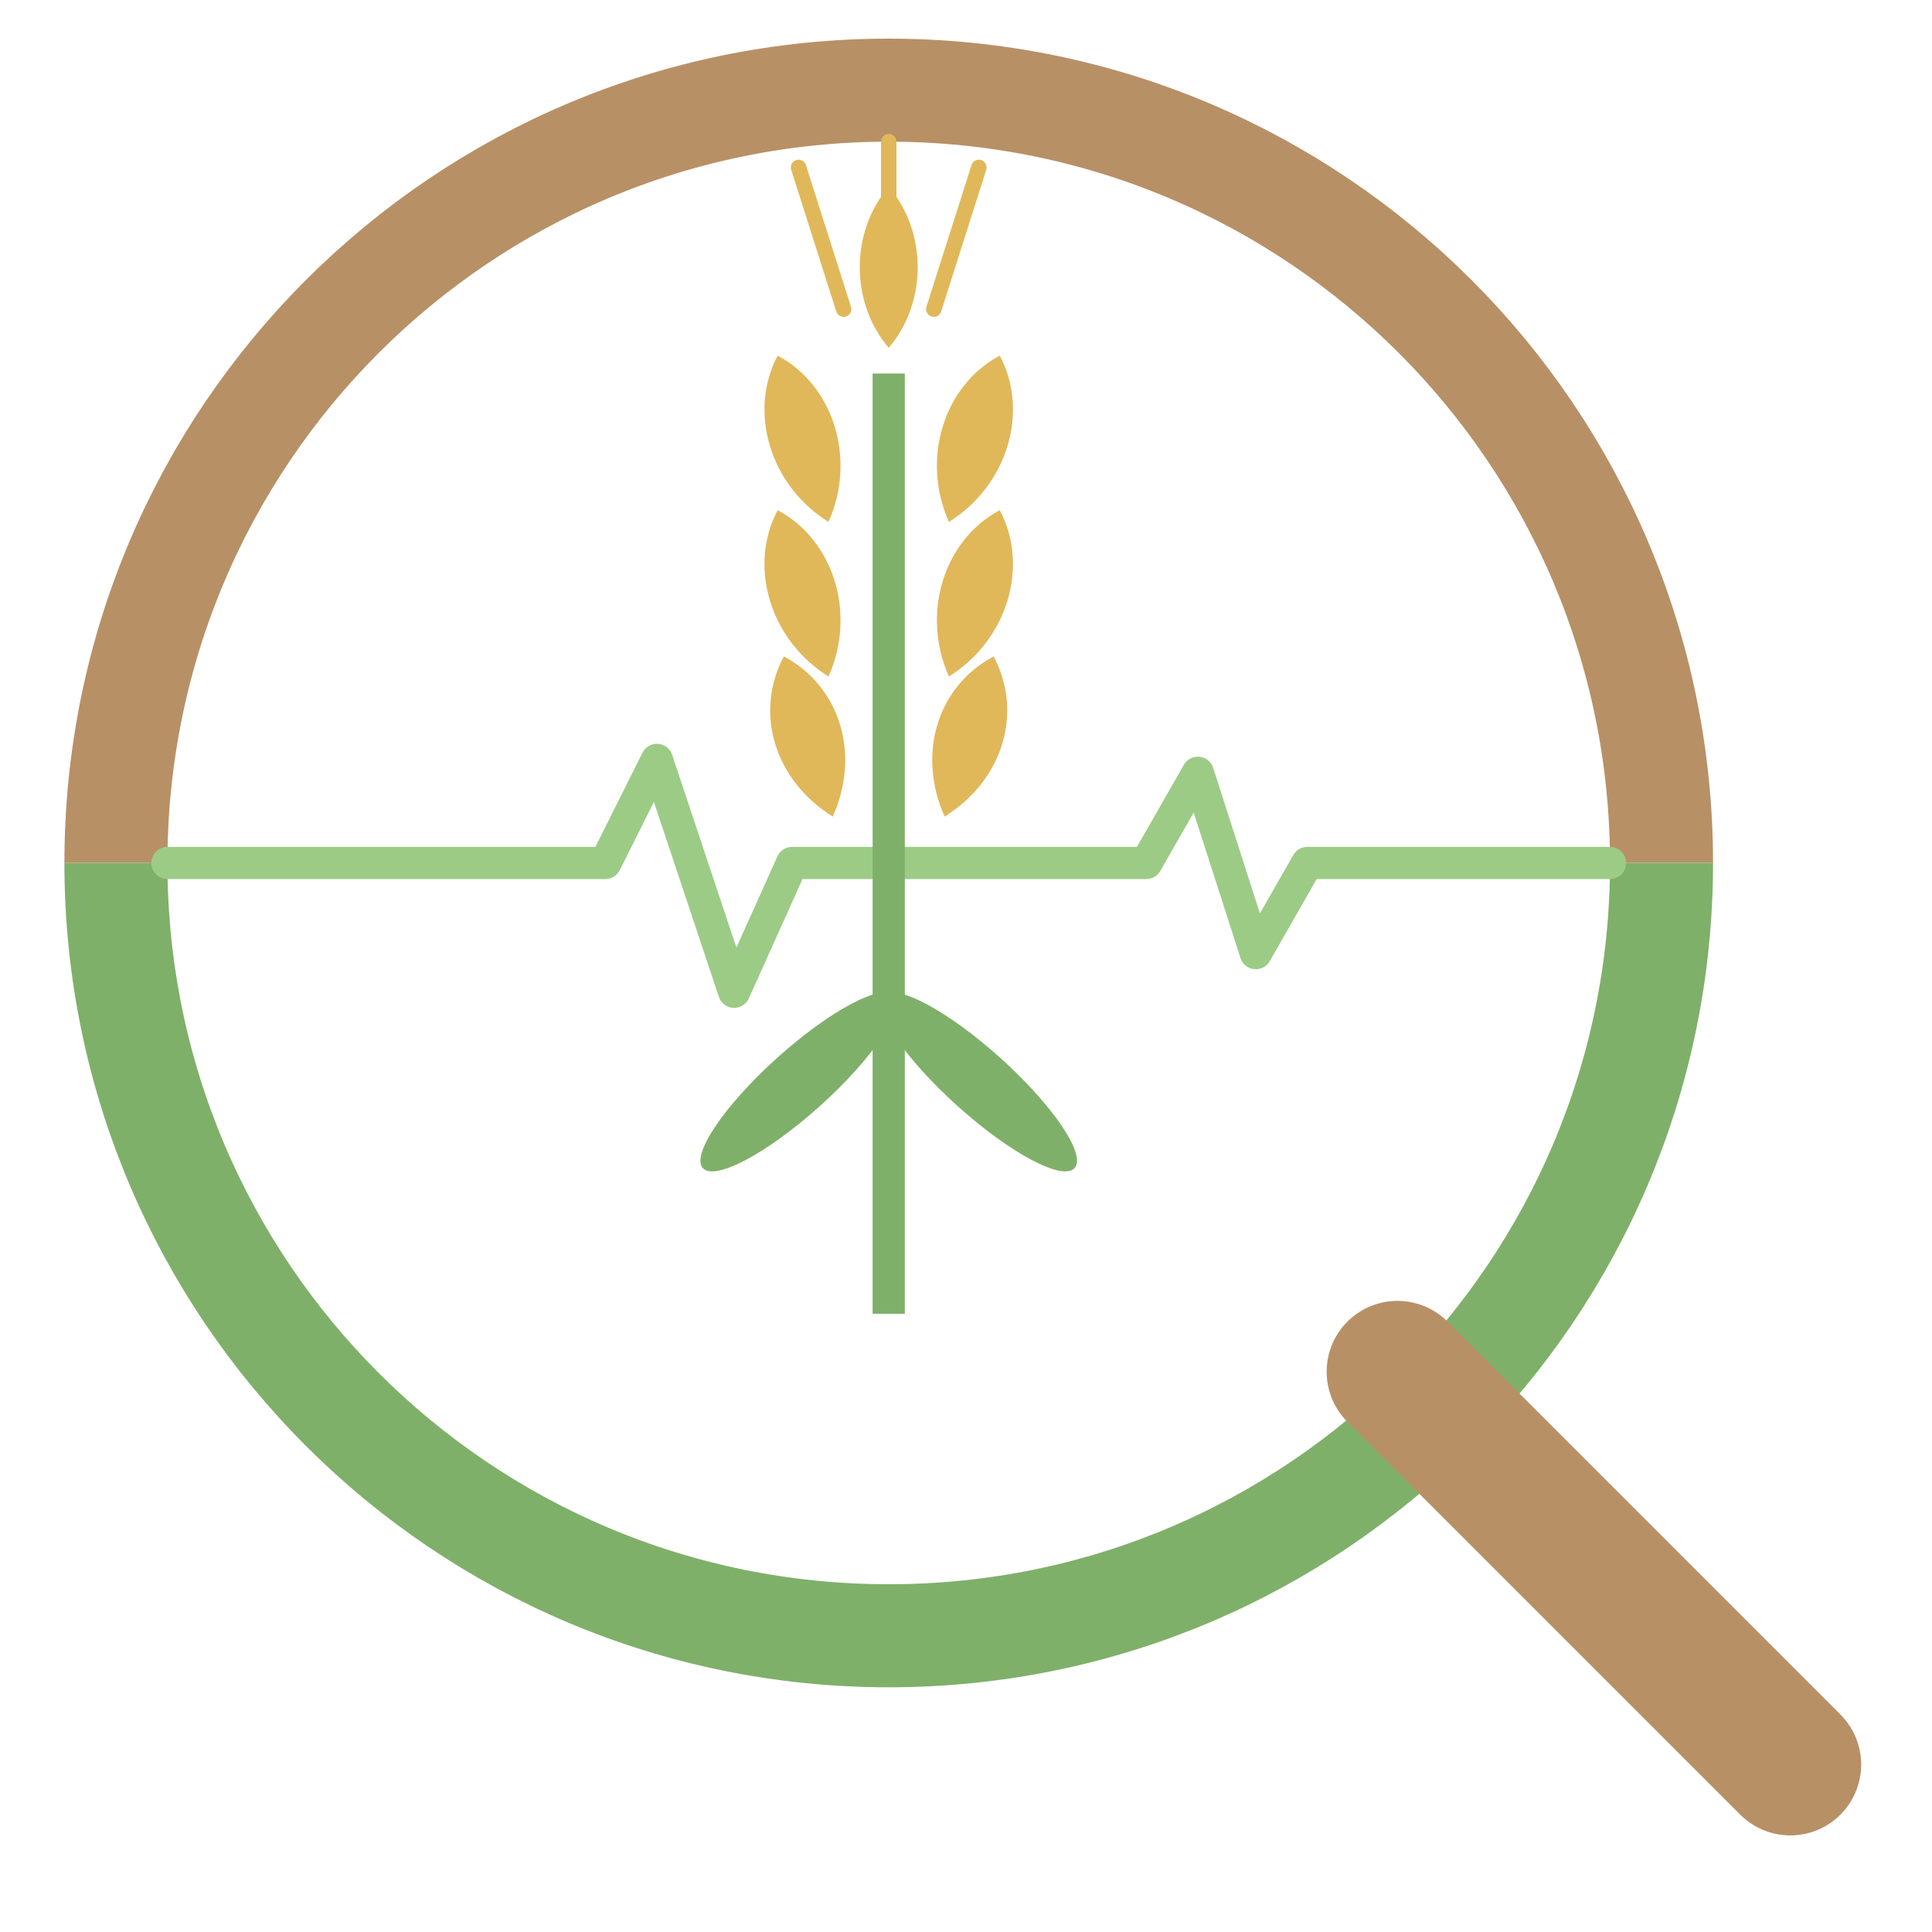
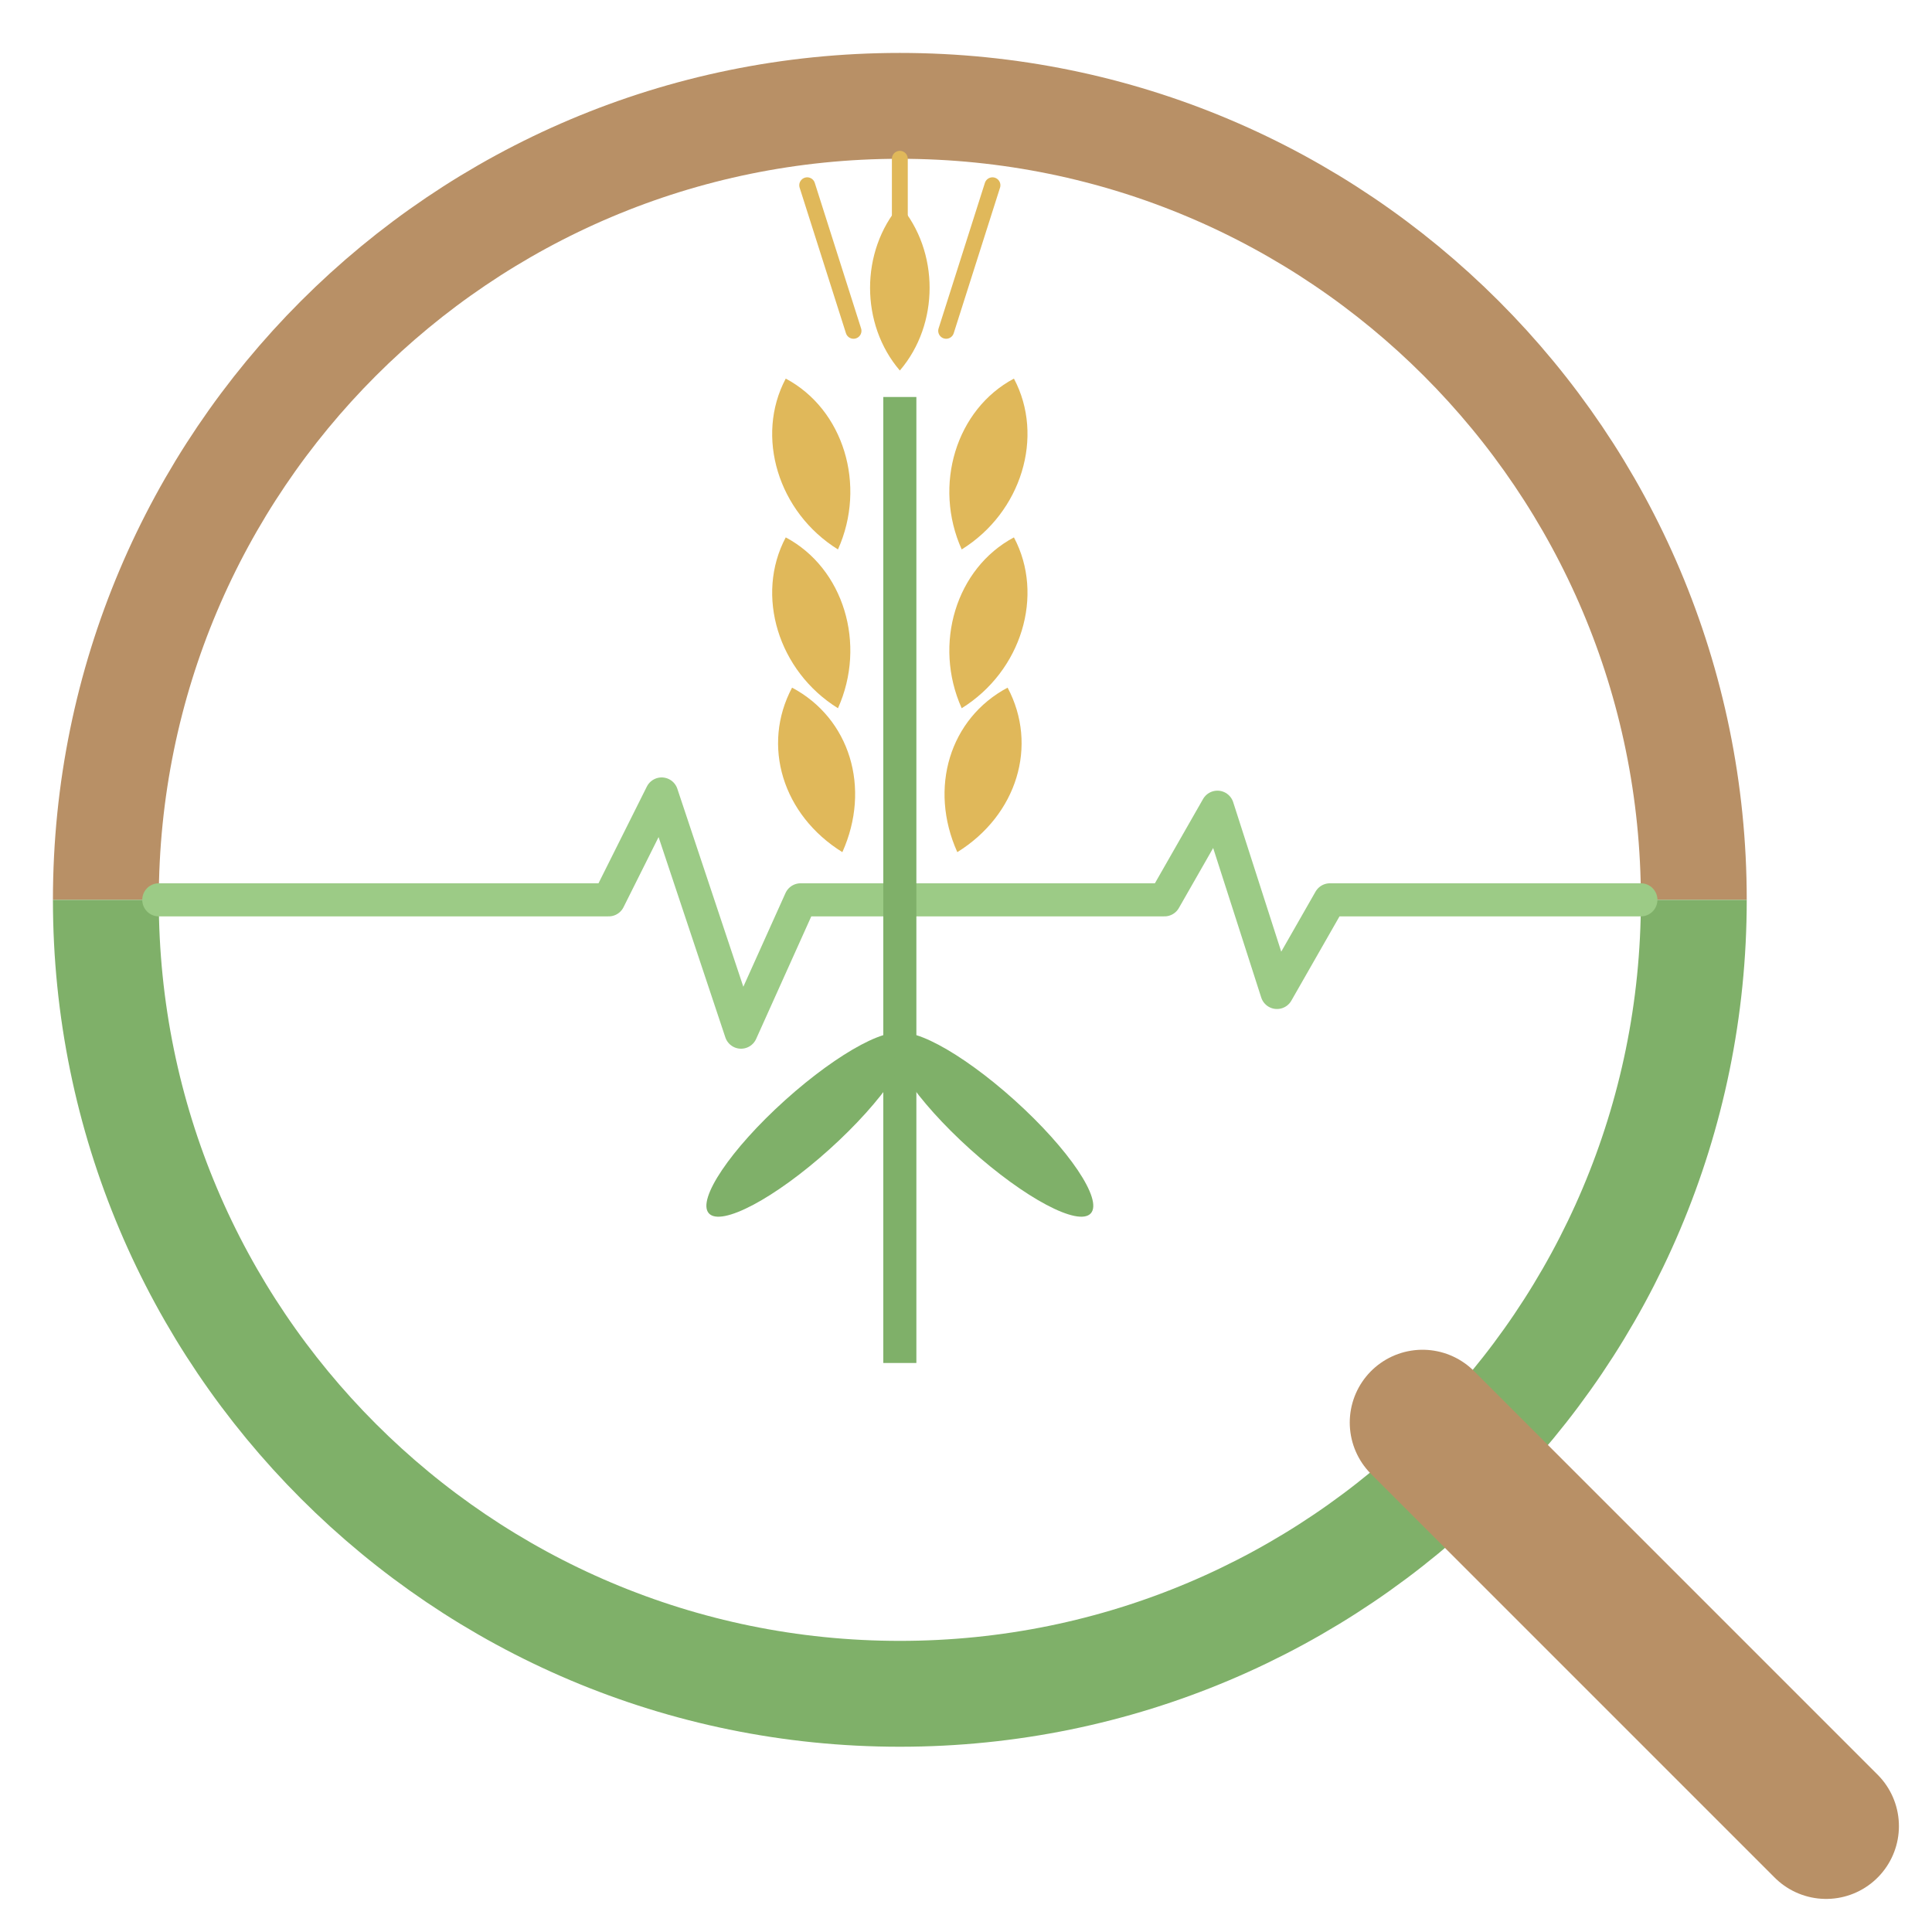
- <svg xmlns="http://www.w3.org/2000/svg" viewBox="82 46 300 300" width="300" height="300">
+ <svg xmlns="http://www.w3.org/2000/svg" viewBox="84 44 292 292" width="292" height="292">
  <path d="M100,180 A120,120 0 0 1 340,180" fill="none" stroke="#B89066" stroke-width="16" />
  <path d="M100,180 A120,120 0 0 0 340,180" fill="none" stroke="#7FB069" stroke-width="16" />
  <line x1="299" y1="259" x2="360" y2="320" stroke="#B89066" stroke-width="22" stroke-linecap="round" />
  <polyline points="108,180 165,180 176,180 184,164 196,200 205,180 250,180 260,180 268,166 277,194 285,180 332,180" fill="none" stroke="#9CCB86" stroke-width="5" stroke-linecap="round" stroke-linejoin="round" />
  <g stroke="#E0B85A" stroke-width="2.4" stroke-linecap="round">
    <line x1="220" y1="92" x2="220" y2="68" />
    <line x1="213" y1="94" x2="206" y2="72" />
    <line x1="227" y1="94" x2="234" y2="72" />
  </g>
  <line x1="220" y1="104" x2="220" y2="250" stroke="#7FB069" stroke-width="5" />
  <g fill="#E0B85A">
    <path d="M220,100 C226,93 226,82 220,75 C214,82 214,93 220,100 Z" />
    <g transform="rotate(-17 220 120)">
      <path d="M220,124 C227,116 227,104 220,97 C213,104 213,116 220,124 Z" transform="translate(-11,0)" />
    </g>
    <g transform="rotate(17 220 120)">
      <path d="M220,124 C227,116 227,104 220,97 C213,104 213,116 220,124 Z" transform="translate(11,0)" />
    </g>
    <g transform="rotate(-17 220 144)">
      <path d="M220,148 C227,140 227,128 220,121 C213,128 213,140 220,148 Z" transform="translate(-11,0)" />
    </g>
    <g transform="rotate(17 220 144)">
      <path d="M220,148 C227,140 227,128 220,121 C213,128 213,140 220,148 Z" transform="translate(11,0)" />
    </g>
    <g transform="rotate(-17 220 167)">
      <path d="M220,170 C227,162 227,151 220,144 C213,151 213,162 220,170 Z" transform="translate(-10,0)" />
    </g>
    <g transform="rotate(17 220 167)">
      <path d="M220,170 C227,162 227,151 220,144 C213,151 213,162 220,170 Z" transform="translate(10,0)" />
    </g>
  </g>
  <g fill="#7FB069">
    <ellipse cx="206" cy="214" rx="5" ry="20" transform="rotate(48 206 214)" />
    <ellipse cx="234" cy="214" rx="5" ry="20" transform="rotate(-48 234 214)" />
  </g>
</svg>
